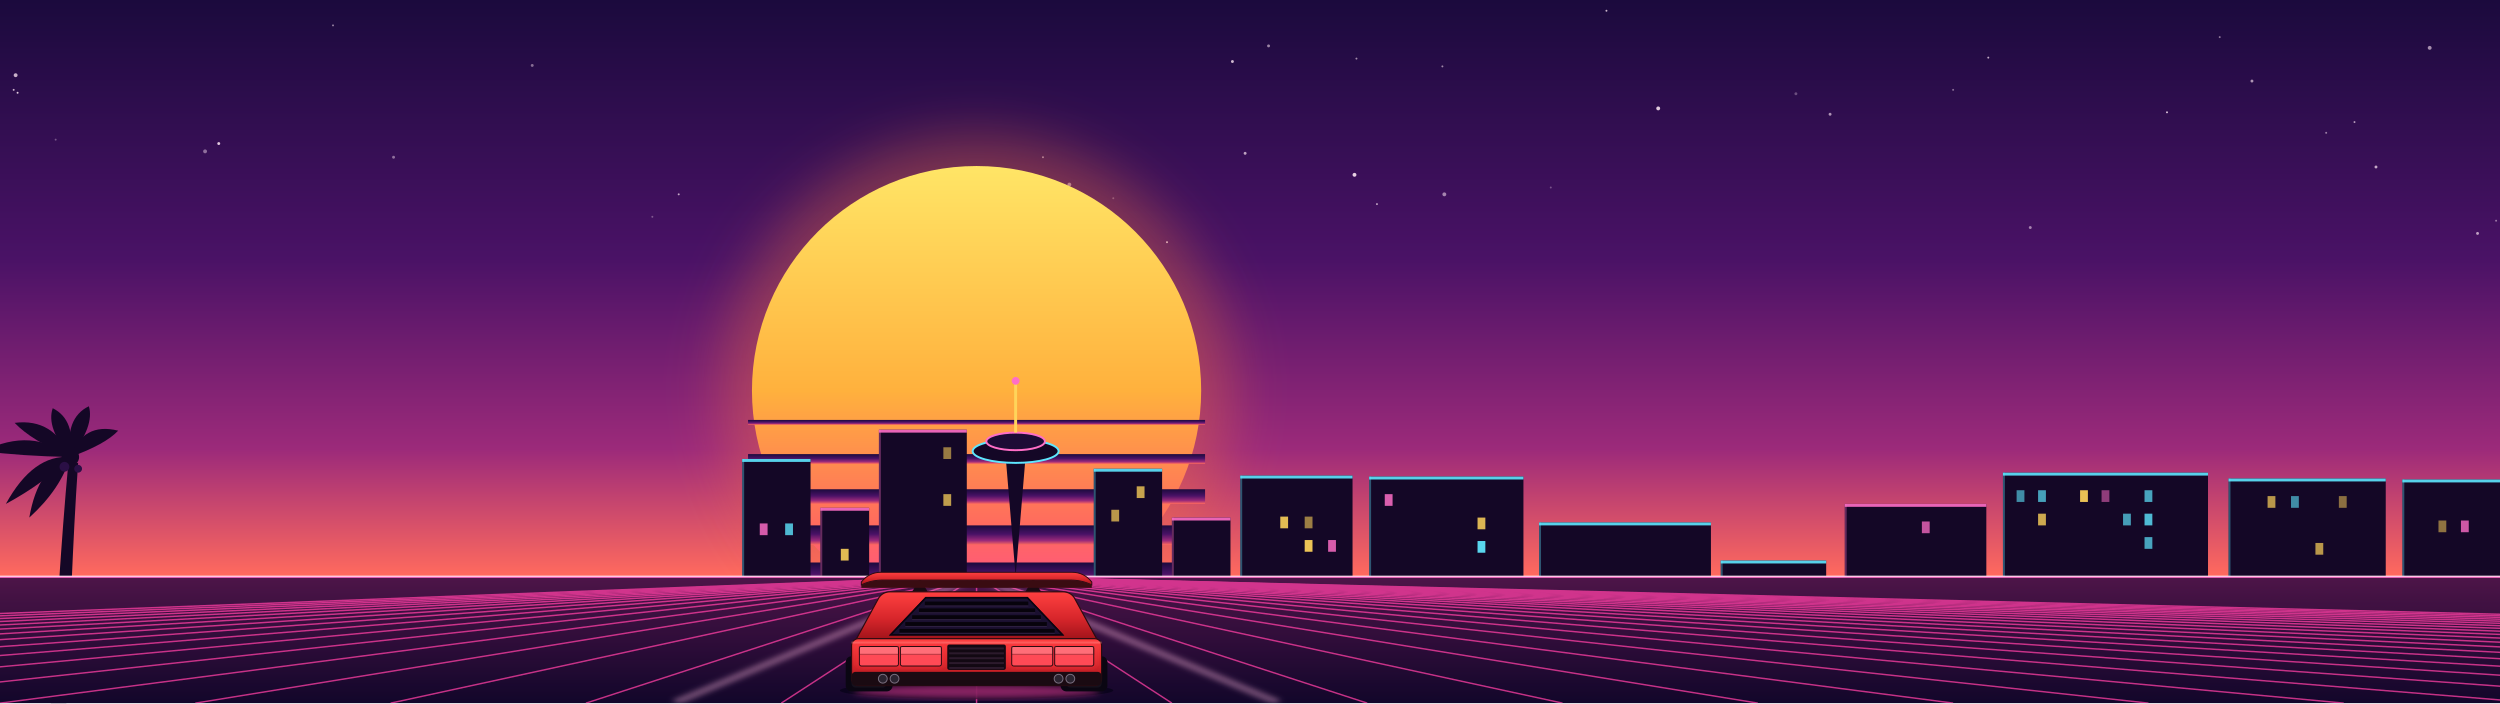
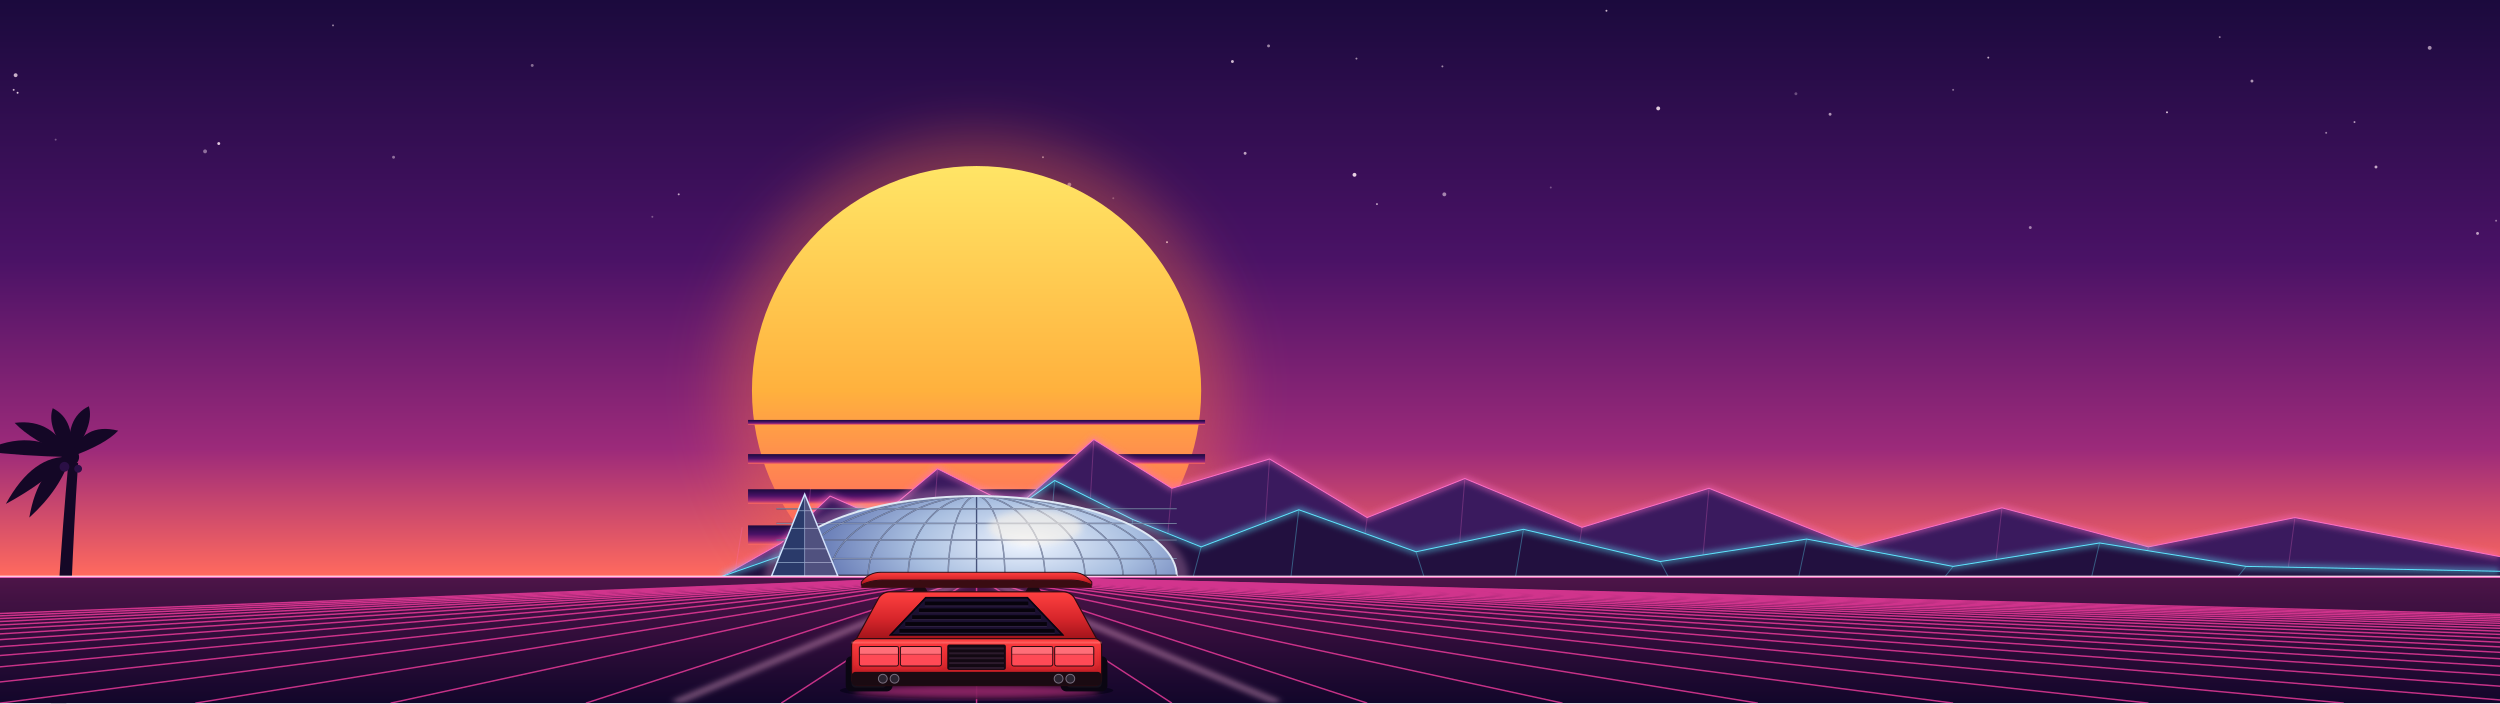
<svg xmlns="http://www.w3.org/2000/svg" viewBox="0 0 2560 720" width="2560" height="720">
  <defs>
    <linearGradient id="sky" x1="0" y1="0" x2="0" y2="1">
      <stop offset="0" stop-color="#1b0a3d" />
      <stop offset=".45" stop-color="#4a1266" />
      <stop offset=".78" stop-color="#9c2a7a" />
      <stop offset="1" stop-color="#ff6a5e" />
    </linearGradient>
    <linearGradient id="sunfill" x1="0" y1="0" x2="0" y2="1">
      <stop offset="0" stop-color="#ffe566" />
      <stop offset=".5" stop-color="#ffb13d" />
      <stop offset=".8" stop-color="#ff6a5e" />
      <stop offset="1" stop-color="#ff4d8d" />
    </linearGradient>
    <linearGradient id="floorfade" x1="0" y1="0" x2="0" y2="1">
      <stop offset="0" stop-color="#ff3fa4" stop-opacity=".25" />
      <stop offset="1" stop-color="#ff3fa4" stop-opacity="0" />
    </linearGradient>
    <filter id="glow" x="-20%" y="-20%" width="140%" height="140%">
      <feGaussianBlur stdDeviation="3" />
    </filter>
    <filter id="sunglow" x="-50%" y="-50%" width="200%" height="200%">
      <feGaussianBlur stdDeviation="28" />
    </filter>
    <linearGradient id="carred" x1="0" y1="0" x2="0" y2="1">
      <stop offset="0" stop-color="#ff4040" />
      <stop offset=".55" stop-color="#d7262b" />
      <stop offset="1" stop-color="#9e1219" />
    </linearGradient>
+     <radialGradient id="domefill" cx="62%" cy="30%" r="80%">
+       <stop offset="0" stop-color="#eef4ff" />
+       <stop offset=".35" stop-color="#a9bfe0" />
+       <stop offset=".7" stop-color="#5b6fae" />
+       <stop offset="1" stop-color="#2a2f6e" />
+     </radialGradient>
+     <clipPath id="domeclip">
+       <rect x="775" y="488" width="450" height="102" />
+     </clipPath>
    <clipPath id="floor">
      <rect x="0" y="590" width="2560" height="130" />
    </clipPath>
  </defs>
  <rect width="2560" height="590" fill="url(#sky)" />
  <circle cx="1068" cy="161" r="1" fill="#ffe9f5" opacity="0.55">
    <animate attributeName="opacity" values="0.34;0.81;0.45" dur="6.2s" begin="4.1s" repeatCount="indefinite" />
  </circle>
  <circle cx="341" cy="26" r="1" fill="#ffe9f5" opacity="0.52">
    <animate attributeName="opacity" values="0.20;0.94;0.36" dur="6.9s" begin="5.3s" repeatCount="indefinite" />
  </circle>
  <circle cx="1477" cy="68" r="1" fill="#ffe9f5" opacity="0.56">
    <animate attributeName="opacity" values="0.27;0.88;0.46" dur="4.6s" begin="3.8s" repeatCount="indefinite" />
  </circle>
  <circle cx="2488" cy="49" r="2" fill="#ffe9f5" opacity="0.59">
    <animate attributeName="opacity" values="0.22;0.94;0.32" dur="3.1s" begin="5.9s" repeatCount="indefinite" />
  </circle>
  <circle cx="1140" cy="203" r="1" fill="#ffe9f5" opacity="0.32">
    <animate attributeName="opacity" values="0.42;0.74;0.39" dur="5.9s" begin="3.7s" repeatCount="indefinite" />
  </circle>
  <circle cx="545" cy="67" r="1.5" fill="#ffe9f5" opacity="0.44">
    <animate attributeName="opacity" values="0.31;0.75;0.25" dur="5.8s" begin="1.0s" repeatCount="indefinite" />
  </circle>
  <circle cx="2219" cy="115" r="1" fill="#ffe9f5" opacity="0.83">
    <animate attributeName="opacity" values="0.31;0.79;0.41" dur="5.0s" begin="3.4s" repeatCount="indefinite" />
  </circle>
  <circle cx="403" cy="161" r="1.5" fill="#ffe9f5" opacity="0.45">
    <animate attributeName="opacity" values="0.43;0.87;0.35" dur="5.9s" begin="3.6s" repeatCount="indefinite" />
  </circle>
  <circle cx="1262" cy="63" r="1.5" fill="#ffe9f5" opacity="0.78">
    <animate attributeName="opacity" values="0.50;0.75;0.39" dur="7.0s" begin="5.8s" repeatCount="indefinite" />
  </circle>
  <circle cx="1095" cy="189" r="2" fill="#ffe9f5" opacity="0.52">
    <animate attributeName="opacity" values="0.38;0.97;0.37" dur="6.7s" begin="1.8s" repeatCount="indefinite" />
  </circle>
  <circle cx="16" cy="77" r="2" fill="#ffe9f5" opacity="0.74">
    <animate attributeName="opacity" values="0.38;0.93;0.28" dur="6.9s" begin="3.3s" repeatCount="indefinite" />
  </circle>
  <circle cx="1839" cy="96" r="1.5" fill="#ffe9f5" opacity="0.30">
    <animate attributeName="opacity" values="0.38;0.75;0.41" dur="7.4s" begin="6.0s" repeatCount="indefinite" />
  </circle>
  <circle cx="1410" cy="209" r="1" fill="#ffe9f5" opacity="0.67">
    <animate attributeName="opacity" values="0.32;0.92;0.46" dur="5.2s" begin="2.7s" repeatCount="indefinite" />
  </circle>
  <circle cx="2382" cy="136" r="1" fill="#ffe9f5" opacity="0.52">
    <animate attributeName="opacity" values="0.24;0.72;0.45" dur="5.6s" begin="2.5s" repeatCount="indefinite" />
  </circle>
  <circle cx="14" cy="92" r="1" fill="#ffe9f5" opacity="0.74">
    <animate attributeName="opacity" values="0.45;0.94;0.25" dur="4.1s" begin="1.0s" repeatCount="indefinite" />
  </circle>
  <circle cx="2000" cy="92" r="1" fill="#ffe9f5" opacity="0.45">
    <animate attributeName="opacity" values="0.49;0.94;0.43" dur="5.2s" begin="5.3s" repeatCount="indefinite" />
  </circle>
  <circle cx="2273" cy="38" r="1" fill="#ffe9f5" opacity="0.49">
    <animate attributeName="opacity" values="0.48;0.80;0.49" dur="3.9s" begin="5.1s" repeatCount="indefinite" />
  </circle>
  <circle cx="1389" cy="60" r="1" fill="#ffe9f5" opacity="0.57">
    <animate attributeName="opacity" values="0.29;0.76;0.36" dur="6.5s" begin="4.9s" repeatCount="indefinite" />
  </circle>
  <circle cx="18" cy="95" r="1" fill="#ffe9f5" opacity="0.85">
    <animate attributeName="opacity" values="0.43;0.71;0.39" dur="5.4s" begin="6.0s" repeatCount="indefinite" />
  </circle>
  <circle cx="2433" cy="171" r="1.5" fill="#ffe9f5" opacity="0.71">
    <animate attributeName="opacity" values="0.45;0.95;0.34" dur="5.5s" begin="1.1s" repeatCount="indefinite" />
  </circle>
  <circle cx="1698" cy="111" r="2" fill="#ffe9f5" opacity="0.86">
    <animate attributeName="opacity" values="0.46;0.96;0.24" dur="3.1s" begin="4.6s" repeatCount="indefinite" />
  </circle>
  <circle cx="210" cy="155" r="2" fill="#ffe9f5" opacity="0.44">
    <animate attributeName="opacity" values="0.35;0.76;0.31" dur="7.9s" begin="2.7s" repeatCount="indefinite" />
  </circle>
  <circle cx="1479" cy="199" r="2" fill="#ffe9f5" opacity="0.54">
    <animate attributeName="opacity" values="0.34;0.93;0.41" dur="7.9s" begin="4.5s" repeatCount="indefinite" />
  </circle>
  <circle cx="1275" cy="157" r="1.5" fill="#ffe9f5" opacity="0.68">
    <animate attributeName="opacity" values="0.38;0.91;0.49" dur="5.3s" begin="5.9s" repeatCount="indefinite" />
  </circle>
  <circle cx="57" cy="143" r="1" fill="#ffe9f5" opacity="0.33">
    <animate attributeName="opacity" values="0.48;0.71;0.42" dur="3.9s" begin="1.6s" repeatCount="indefinite" />
  </circle>
  <circle cx="2036" cy="59" r="1" fill="#ffe9f5" opacity="0.72">
    <animate attributeName="opacity" values="0.26;0.83;0.29" dur="5.0s" begin="3.1s" repeatCount="indefinite" />
  </circle>
  <circle cx="2537" cy="239" r="1.5" fill="#ffe9f5" opacity="0.65">
    <animate attributeName="opacity" values="0.27;0.97;0.28" dur="5.3s" begin="0.4s" repeatCount="indefinite" />
  </circle>
  <circle cx="224" cy="147" r="1.5" fill="#ffe9f5" opacity="0.85">
    <animate attributeName="opacity" values="0.34;0.73;0.24" dur="4.0s" begin="4.6s" repeatCount="indefinite" />
  </circle>
  <circle cx="2411" cy="125" r="1" fill="#ffe9f5" opacity="0.64">
    <animate attributeName="opacity" values="0.41;0.77;0.46" dur="7.3s" begin="1.9s" repeatCount="indefinite" />
  </circle>
  <circle cx="695" cy="199" r="1" fill="#ffe9f5" opacity="0.70">
    <animate attributeName="opacity" values="0.38;0.76;0.25" dur="7.3s" begin="2.3s" repeatCount="indefinite" />
  </circle>
  <circle cx="2306" cy="83" r="1.5" fill="#ffe9f5" opacity="0.62">
    <animate attributeName="opacity" values="0.43;0.79;0.31" dur="5.4s" begin="2.7s" repeatCount="indefinite" />
  </circle>
  <circle cx="2079" cy="233" r="1.5" fill="#ffe9f5" opacity="0.53">
    <animate attributeName="opacity" values="0.24;0.70;0.36" dur="3.2s" begin="2.9s" repeatCount="indefinite" />
  </circle>
  <circle cx="1588" cy="192" r="1" fill="#ffe9f5" opacity="0.31">
    <animate attributeName="opacity" values="0.24;0.94;0.44" dur="5.8s" begin="1.1s" repeatCount="indefinite" />
  </circle>
  <circle cx="1387" cy="179" r="2" fill="#ffe9f5" opacity="0.88">
    <animate attributeName="opacity" values="0.40;0.91;0.41" dur="4.1s" begin="5.5s" repeatCount="indefinite" />
  </circle>
  <circle cx="1195" cy="248" r="1" fill="#ffe9f5" opacity="0.81">
    <animate attributeName="opacity" values="0.34;0.91;0.47" dur="4.8s" begin="1.7s" repeatCount="indefinite" />
  </circle>
  <circle cx="668" cy="222" r="1" fill="#ffe9f5" opacity="0.33">
    <animate attributeName="opacity" values="0.30;0.76;0.22" dur="7.0s" begin="0.5s" repeatCount="indefinite" />
  </circle>
  <circle cx="1299" cy="47" r="1.5" fill="#ffe9f5" opacity="0.55">
    <animate attributeName="opacity" values="0.39;0.96;0.47" dur="3.8s" begin="1.2s" repeatCount="indefinite" />
  </circle>
  <circle cx="1645" cy="11" r="1" fill="#ffe9f5" opacity="0.76">
    <animate attributeName="opacity" values="0.35;0.77;0.23" dur="4.7s" begin="0.2s" repeatCount="indefinite" />
  </circle>
  <circle cx="2556" cy="226" r="1" fill="#ffe9f5" opacity="0.48">
    <animate attributeName="opacity" values="0.38;0.83;0.29" dur="7.1s" begin="0.0s" repeatCount="indefinite" />
  </circle>
  <circle cx="1874" cy="117" r="1.5" fill="#ffe9f5" opacity="0.61">
    <animate attributeName="opacity" values="0.33;0.95;0.28" dur="7.1s" begin="4.6s" repeatCount="indefinite" />
  </circle>
  <g>
    <circle cx="1000" cy="400" r="260" fill="#ff7a3d" opacity=".35" filter="url(#sunglow)" />
    <circle cx="1000" cy="400" r="230" fill="url(#sunfill)" />
    <rect x="766" y="430" width="468" height="5" fill="url(#sky)" />
    <rect x="766" y="465" width="468" height="10" fill="url(#sky)" />
    <rect x="766" y="501" width="468" height="15" fill="url(#sky)" />
    <rect x="766" y="538" width="468" height="20" fill="url(#sky)" />
    <rect x="766" y="576" width="468" height="25" fill="url(#sky)" />
    <rect x="766" y="615" width="468" height="30" fill="url(#sky)" />
  </g>
-   <rect x="0" y="606" width="144" height="-16" fill="#140726" />
-   <rect x="0" y="606" width="144" height="3" fill="#ff6ec7" opacity=".9" />
-   <rect x="0" y="606" width="2" height="-16" fill="#ff6ec7" opacity=".35" />
-   <rect x="157" y="626" width="165" height="-36" fill="#140726" />
-   <rect x="157" y="626" width="165" height="3" fill="#5ee7ff" opacity=".9" />
-   <rect x="157" y="626" width="2" height="-36" fill="#5ee7ff" opacity=".35" />
-   <rect x="335" y="604" width="178" height="-14" fill="#140726" />
-   <rect x="335" y="604" width="178" height="3" fill="#ff6ec7" opacity=".9" />
-   <rect x="335" y="604" width="2" height="-14" fill="#ff6ec7" opacity=".35" />
-   <rect x="531" y="620" width="162" height="-30" fill="#140726" />
-   <rect x="531" y="620" width="162" height="3" fill="#ff6ec7" opacity=".9" />
-   <rect x="531" y="620" width="2" height="-30" fill="#ff6ec7" opacity=".35" />
-   <rect x="760" y="470" width="70" height="120" fill="#140726" />
-   <rect x="760" y="470" width="70" height="3" fill="#5ee7ff" opacity=".9" />
-   <rect x="760" y="470" width="2" height="120" fill="#5ee7ff" opacity=".35" />
-   <rect x="778" y="536" width="8" height="12" fill="#ff6ec7" opacity="0.82" />
-   <rect x="804" y="536" width="8" height="12" fill="#5ee7ff" opacity="0.79" />
-   <rect x="840" y="520" width="50" height="70" fill="#140726" />
-   <rect x="840" y="520" width="50" height="3" fill="#ff6ec7" opacity=".9" />
-   <rect x="840" y="520" width="2" height="70" fill="#ff6ec7" opacity=".35" />
-   <rect x="861" y="562" width="8" height="12" fill="#ffd45a" opacity="0.87" />
-   <rect x="900" y="440" width="90" height="150" fill="#140726" />
-   <rect x="900" y="440" width="90" height="3" fill="#ff6ec7" opacity=".9" />
-   <rect x="900" y="440" width="2" height="150" fill="#ff6ec7" opacity=".35" />
-   <rect x="966" y="458" width="8" height="12" fill="#ffd45a" opacity="0.56" />
-   <rect x="966" y="506" width="8" height="12" fill="#ffd45a" opacity="0.73" />
-   <rect x="1120" y="480" width="70" height="110" fill="#140726" />
-   <rect x="1120" y="480" width="70" height="3" fill="#5ee7ff" opacity=".9" />
-   <rect x="1120" y="480" width="2" height="110" fill="#5ee7ff" opacity=".35" />
-   <rect x="1164" y="498" width="8" height="12" fill="#ffd45a" opacity="0.76" />
-   <rect x="1138" y="522" width="8" height="12" fill="#ffd45a" opacity="0.70" />
-   <rect x="1200" y="530" width="60" height="60" fill="#140726" />
-   <rect x="1200" y="530" width="60" height="3" fill="#ff6ec7" opacity=".9" />
-   <rect x="1200" y="530" width="2" height="60" fill="#ff6ec7" opacity=".35" />
-   <rect x="1270" y="487" width="115" height="103" fill="#140726" />
-   <rect x="1270" y="487" width="115" height="3" fill="#5ee7ff" opacity=".9" />
-   <rect x="1270" y="487" width="2" height="103" fill="#5ee7ff" opacity=".35" />
-   <rect x="1311" y="529" width="8" height="12" fill="#ffd45a" opacity="0.88" />
-   <rect x="1336" y="529" width="8" height="12" fill="#ffd45a" opacity="0.58" />
-   <rect x="1336" y="553" width="8" height="12" fill="#ffd45a" opacity="0.92" />
-   <rect x="1360" y="553" width="8" height="12" fill="#ff6ec7" opacity="0.83" />
-   <rect x="1402" y="488" width="158" height="102" fill="#140726" />
-   <rect x="1402" y="488" width="158" height="3" fill="#5ee7ff" opacity=".9" />
-   <rect x="1402" y="488" width="2" height="102" fill="#5ee7ff" opacity=".35" />
-   <rect x="1418" y="506" width="8" height="12" fill="#ff6ec7" opacity="0.84" />
-   <rect x="1513" y="530" width="8" height="12" fill="#ffd45a" opacity="0.85" />
-   <rect x="1513" y="554" width="8" height="12" fill="#5ee7ff" opacity="0.92" />
-   <rect x="1576" y="535" width="176" height="55" fill="#140726" />
-   <rect x="1576" y="535" width="176" height="3" fill="#5ee7ff" opacity=".9" />
-   <rect x="1576" y="535" width="2" height="55" fill="#5ee7ff" opacity=".35" />
-   <rect x="1762" y="574" width="108" height="16" fill="#140726" />
-   <rect x="1762" y="574" width="108" height="3" fill="#5ee7ff" opacity=".9" />
-   <rect x="1762" y="574" width="2" height="16" fill="#5ee7ff" opacity=".35" />
-   <rect x="1889" y="516" width="145" height="74" fill="#140726" />
-   <rect x="1889" y="516" width="145" height="3" fill="#ff6ec7" opacity=".9" />
-   <rect x="1889" y="516" width="2" height="74" fill="#ff6ec7" opacity=".35" />
-   <rect x="1968" y="534" width="8" height="12" fill="#ff6ec7" opacity="0.75" />
-   <rect x="2051" y="484" width="210" height="106" fill="#140726" />
-   <rect x="2051" y="484" width="210" height="3" fill="#5ee7ff" opacity=".9" />
-   <rect x="2051" y="484" width="2" height="106" fill="#5ee7ff" opacity=".35" />
-   <rect x="2065" y="502" width="8" height="12" fill="#5ee7ff" opacity="0.59" />
-   <rect x="2087" y="502" width="8" height="12" fill="#5ee7ff" opacity="0.68" />
-   <rect x="2130" y="502" width="8" height="12" fill="#ffd45a" opacity="0.91" />
-   <rect x="2152" y="502" width="8" height="12" fill="#ff6ec7" opacity="0.52" />
-   <rect x="2196" y="502" width="8" height="12" fill="#5ee7ff" opacity="0.70" />
-   <rect x="2087" y="526" width="8" height="12" fill="#ffd45a" opacity="0.79" />
-   <rect x="2174" y="526" width="8" height="12" fill="#5ee7ff" opacity="0.67" />
-   <rect x="2196" y="526" width="8" height="12" fill="#5ee7ff" opacity="0.80" />
-   <rect x="2196" y="550" width="8" height="12" fill="#5ee7ff" opacity="0.70" />
-   <rect x="2282" y="490" width="161" height="100" fill="#140726" />
-   <rect x="2282" y="490" width="161" height="3" fill="#5ee7ff" opacity=".9" />
-   <rect x="2282" y="490" width="2" height="100" fill="#5ee7ff" opacity=".35" />
-   <rect x="2322" y="508" width="8" height="12" fill="#ffd45a" opacity="0.70" />
-   <rect x="2346" y="508" width="8" height="12" fill="#5ee7ff" opacity="0.59" />
-   <rect x="2395" y="508" width="8" height="12" fill="#ffd45a" opacity="0.51" />
-   <rect x="2371" y="556" width="8" height="12" fill="#ffd45a" opacity="0.70" />
-   <rect x="2460" y="491" width="105" height="99" fill="#140726" />
-   <rect x="2460" y="491" width="105" height="3" fill="#5ee7ff" opacity=".9" />
-   <rect x="2460" y="491" width="2" height="99" fill="#5ee7ff" opacity=".35" />
-   <rect x="2497" y="533" width="8" height="12" fill="#ffd45a" opacity="0.52" />
-   <rect x="2520" y="533" width="8" height="12" fill="#ff6ec7" opacity="0.79" />
+   <polygon points="740,590 800,556 850,508 900,530 960,480 1040,520 1120,450 1200,500 1300,470 1400,530 1500,490 1620,540 1750,500 1900,560 2050,520 2200,560 2350,530 2560,570 2560,590 740,590" fill="#3a1a5e" />
+   <polyline points="740,590 800,556 850,508 900,530 960,480 1040,520 1120,450 1200,500 1300,470 1400,530 1500,490 1620,540 1750,500 1900,560 2050,520 2200,560 2350,530 2560,570" fill="none" stroke="#ff6ec7" stroke-width="3" stroke-linejoin="round" filter="url(#glow)" opacity=".9" />
+   <polyline points="740,590 800,556 850,508 900,530 960,480 1040,520 1120,450 1200,500 1300,470 1400,530 1500,490 1620,540 1750,500 1900,560 2050,520 2200,560 2350,530 2560,570" fill="none" stroke="#ff6ec7" stroke-width="1" stroke-linejoin="round" />
+   <line x1="760" y1="540" x2="752" y2="590" stroke="#ff6ec7" stroke-width="1" opacity="0.25" />
+   <line x1="830" y1="500" x2="822" y2="590" stroke="#ff6ec7" stroke-width="1" opacity="0.25" />
+   <line x1="900" y1="530" x2="892" y2="590" stroke="#ff6ec7" stroke-width="1" opacity="0.25" />
+   <line x1="960" y1="480" x2="952" y2="590" stroke="#ff6ec7" stroke-width="1" opacity="0.25" />
+   <line x1="1040" y1="520" x2="1032" y2="590" stroke="#ff6ec7" stroke-width="1" opacity="0.25" />
+   <line x1="1120" y1="450" x2="1112" y2="590" stroke="#ff6ec7" stroke-width="1" opacity="0.25" />
+   <line x1="1200" y1="500" x2="1192" y2="590" stroke="#ff6ec7" stroke-width="1" opacity="0.25" />
+   <line x1="1300" y1="470" x2="1292" y2="590" stroke="#ff6ec7" stroke-width="1" opacity="0.25" />
+   <line x1="1400" y1="530" x2="1392" y2="590" stroke="#ff6ec7" stroke-width="1" opacity="0.25" />
+   <line x1="1500" y1="490" x2="1492" y2="590" stroke="#ff6ec7" stroke-width="1" opacity="0.25" />
+   <line x1="1620" y1="540" x2="1612" y2="590" stroke="#ff6ec7" stroke-width="1" opacity="0.25" />
+   <line x1="1750" y1="500" x2="1742" y2="590" stroke="#ff6ec7" stroke-width="1" opacity="0.25" />
+   <line x1="1900" y1="560" x2="1892" y2="590" stroke="#ff6ec7" stroke-width="1" opacity="0.25" />
+   <line x1="2050" y1="520" x2="2042" y2="590" stroke="#ff6ec7" stroke-width="1" opacity="0.25" />
+   <line x1="2200" y1="560" x2="2192" y2="590" stroke="#ff6ec7" stroke-width="1" opacity="0.25" />
+   <line x1="2350" y1="530" x2="2342" y2="590" stroke="#ff6ec7" stroke-width="1" opacity="0.25" />
+   <polygon points="740,590 820,562 880,522 950,560 1010,542 1080,492 1160,532 1230,560 1330,522 1450,565 1560,542 1700,575 1850,552 2000,580 2150,556 2300,580 2560,585 2560,590 740,590" fill="#22103f" />
+   <polyline points="740,590 820,562 880,522 950,560 1010,542 1080,492 1160,532 1230,560 1330,522 1450,565 1560,542 1700,575 1850,552 2000,580 2150,556 2300,580 2560,585" fill="none" stroke="#5ee7ff" stroke-width="3" stroke-linejoin="round" filter="url(#glow)" opacity=".9" />
+   <polyline points="740,590 820,562 880,522 950,560 1010,542 1080,492 1160,532 1230,560 1330,522 1450,565 1560,542 1700,575 1850,552 2000,580 2150,556 2300,580 2560,585" fill="none" stroke="#5ee7ff" stroke-width="1" stroke-linejoin="round" />
+   <line x1="800" y1="560" x2="792" y2="590" stroke="#5ee7ff" stroke-width="1" opacity="0.35" />
+   <line x1="880" y1="522" x2="872" y2="590" stroke="#5ee7ff" stroke-width="1" opacity="0.35" />
+   <line x1="950" y1="560" x2="942" y2="590" stroke="#5ee7ff" stroke-width="1" opacity="0.35" />
+   <line x1="1010" y1="542" x2="1002" y2="590" stroke="#5ee7ff" stroke-width="1" opacity="0.35" />
+   <line x1="1080" y1="492" x2="1072" y2="590" stroke="#5ee7ff" stroke-width="1" opacity="0.35" />
+   <line x1="1160" y1="532" x2="1152" y2="590" stroke="#5ee7ff" stroke-width="1" opacity="0.35" />
+   <line x1="1230" y1="560" x2="1222" y2="590" stroke="#5ee7ff" stroke-width="1" opacity="0.35" />
+   <line x1="1330" y1="522" x2="1322" y2="590" stroke="#5ee7ff" stroke-width="1" opacity="0.35" />
+   <line x1="1450" y1="565" x2="1458" y2="590" stroke="#5ee7ff" stroke-width="1" opacity="0.35" />
+   <line x1="1560" y1="542" x2="1552" y2="590" stroke="#5ee7ff" stroke-width="1" opacity="0.35" />
+   <line x1="1700" y1="575" x2="1708" y2="590" stroke="#5ee7ff" stroke-width="1" opacity="0.35" />
+   <line x1="1850" y1="552" x2="1842" y2="590" stroke="#5ee7ff" stroke-width="1" opacity="0.35" />
+   <line x1="2000" y1="580" x2="1992" y2="590" stroke="#5ee7ff" stroke-width="1" opacity="0.35" />
+   <line x1="2150" y1="556" x2="2142" y2="590" stroke="#5ee7ff" stroke-width="1" opacity="0.35" />
+   <line x1="2300" y1="580" x2="2292" y2="590" stroke="#5ee7ff" stroke-width="1" opacity="0.35" />
  <g>
-     <polygon points="1040,590 1030,470 1050,470" fill="#140726" />
-     <ellipse cx="1040" cy="462" rx="44" ry="12" fill="#140726" stroke="#5ee7ff" stroke-width="2" />
-     <ellipse cx="1040" cy="452" rx="30" ry="9" fill="#1d0b36" stroke="#ff6ec7" stroke-width="2" />
-     <line x1="1040" y1="443" x2="1040" y2="392" stroke="#ffd45a" stroke-width="3" />
-     <circle cx="1040" cy="390" r="4" fill="#ff6ec7">
-       <animate attributeName="opacity" values="1;.2;1" dur="2s" repeatCount="indefinite" />
-     </circle>
+     <ellipse cx="1000" cy="592" rx="217" ry="92" fill="#ffb8e0" opacity=".25" filter="url(#glow)" clip-path="url(#domeclip)" />
+     <ellipse cx="1000" cy="590" rx="205" ry="82" fill="url(#domefill)" clip-path="url(#domeclip)" />
+     <g clip-path="url(#domeclip)" fill="none" stroke="#1d2a55" stroke-width="1.4" opacity=".75">
+       <ellipse cx="1000" cy="590" rx="29" ry="82" />
+       <ellipse cx="1000" cy="590" rx="70" ry="82" />
+       <ellipse cx="1000" cy="590" rx="111" ry="82" />
+       <ellipse cx="1000" cy="590" rx="150" ry="82" />
+       <ellipse cx="1000" cy="590" rx="184" ry="82" />
+       <line x1="795" y1="572" x2="1205" y2="572" />
+       <line x1="795" y1="553" x2="1205" y2="553" />
+       <line x1="795" y1="536" x2="1205" y2="536" />
+       <line x1="795" y1="521" x2="1205" y2="521" />
+       <line x1="1000" y1="508" x2="1000" y2="590" />
+     </g>
+     <g clip-path="url(#domeclip)" fill="none" stroke="#eaf3ff" stroke-width=".8" opacity=".5">
+       <ellipse cx="1000" cy="590" rx="29" ry="82" />
+       <ellipse cx="1000" cy="590" rx="70" ry="82" />
+       <ellipse cx="1000" cy="590" rx="111" ry="82" />
+       <ellipse cx="1000" cy="590" rx="150" ry="82" />
+       <ellipse cx="1000" cy="590" rx="184" ry="82" />
+       <line x1="795" y1="572" x2="1205" y2="572" />
+       <line x1="795" y1="553" x2="1205" y2="553" />
+       <line x1="795" y1="536" x2="1205" y2="536" />
+       <line x1="795" y1="521" x2="1205" y2="521" />
+     </g>
+     <ellipse cx="1060" cy="540" rx="48" ry="18" fill="#fff6e8" opacity=".55" filter="url(#glow)" clip-path="url(#domeclip)" />
+     <ellipse cx="1000" cy="590" rx="205" ry="82" fill="none" stroke="#dfe9f5" stroke-width="2" clip-path="url(#domeclip)" />
+     <line x1="795" y1="590" x2="1205" y2="590" stroke="#0d0620" stroke-width="3" />
+     <g>
+       <polygon points="790,590 858,590 824,506" fill="#2a3a6a" stroke="#cfe6ff" stroke-width="1.5" />
+       <g stroke="#cfe6ff" stroke-width=".8" opacity=".6" fill="none">
+         <line x1="824" y1="506" x2="824" y2="590" />
+         <line x1="801" y1="562" x2="847" y2="562" />
+         <line x1="810" y1="541" x2="838" y2="541" />
+         <line x1="817" y1="523" x2="831" y2="523" />
+         <line x1="796" y1="576" x2="852" y2="576" />
+       </g>
+       <polygon points="824,506 858,590 824,590" fill="#ffb8e0" opacity=".18" />
+     </g>
  </g>
  <g fill="#140726">
    <path d="M52 720 C 58 640, 62 560, 70 474 L 80 474 C 74 560, 72 640, 68 720 Z" />
    <path d="M72 468 Q 33 437 -17 462 Q 22 467 72 468 Z" />
    <path d="M72 468 Q 55 428 15 433 Q 32 451 72 468 Z" />
    <path d="M72 468 Q 78 430 54 418 Q 47 438 72 468 Z" />
    <path d="M72 468 Q 97 436 91 416 Q 66 428 72 468 Z" />
    <path d="M72 468 Q 108 455 121 441 Q 85 432 72 468 Z" />
    <path d="M72 468 Q 34 465 6 516 Q 45 495 72 468 Z" />
    <path d="M72 468 Q 39 478 30 530 Q 62 501 72 468 Z" />
    <circle cx="72" cy="468" r="9" />
    <circle cx="66" cy="478" r="5" fill="#2a0f45" />
    <circle cx="80" cy="480" r="4" fill="#2a0f45" />
  </g>
  <rect x="0" y="590" width="2560" height="130" fill="#12062a" />
  <rect x="0" y="590" width="2560" height="130" fill="url(#floorfade)" />
  <g clip-path="url(#floor)" stroke="#ff3fa4" stroke-width="1.5" fill="none" opacity=".75">
    <line x1="1000" y1="590" x2="-2400" y2="720" />
    <line x1="1000" y1="590" x2="-2200" y2="720" />
    <line x1="1000" y1="590" x2="-2000" y2="720" />
    <line x1="1000" y1="590" x2="-1800" y2="720" />
    <line x1="1000" y1="590" x2="-1600" y2="720" />
    <line x1="1000" y1="590" x2="-1400" y2="720" />
    <line x1="1000" y1="590" x2="-1200" y2="720" />
    <line x1="1000" y1="590" x2="-1000" y2="720" />
    <line x1="1000" y1="590" x2="-800" y2="720" />
    <line x1="1000" y1="590" x2="-600" y2="720" />
    <line x1="1000" y1="590" x2="-400" y2="720" />
    <line x1="1000" y1="590" x2="-200" y2="720" />
    <line x1="1000" y1="590" x2="0" y2="720" />
    <line x1="1000" y1="590" x2="200" y2="720" />
    <line x1="1000" y1="590" x2="400" y2="720" />
    <line x1="1000" y1="590" x2="600" y2="720" />
    <line x1="1000" y1="590" x2="800" y2="720" />
    <line x1="1000" y1="590" x2="1000" y2="720" />
    <line x1="1000" y1="590" x2="1200" y2="720" />
    <line x1="1000" y1="590" x2="1400" y2="720" />
    <line x1="1000" y1="590" x2="1600" y2="720" />
    <line x1="1000" y1="590" x2="1800" y2="720" />
    <line x1="1000" y1="590" x2="2000" y2="720" />
    <line x1="1000" y1="590" x2="2200" y2="720" />
    <line x1="1000" y1="590" x2="2400" y2="720" />
    <line x1="1000" y1="590" x2="2600" y2="720" />
    <line x1="1000" y1="590" x2="2800" y2="720" />
    <line x1="1000" y1="590" x2="3000" y2="720" />
    <line x1="1000" y1="590" x2="3200" y2="720" />
    <line x1="1000" y1="590" x2="3400" y2="720" />
    <line x1="1000" y1="590" x2="3600" y2="720" />
    <line x1="1000" y1="590" x2="3800" y2="720" />
    <line x1="1000" y1="590" x2="4000" y2="720" />
    <line x1="1000" y1="590" x2="4200" y2="720" />
    <line x1="1000" y1="590" x2="4400" y2="720" />
    <line x1="1000" y1="590" x2="4600" y2="720" />
    <line x1="1000" y1="590" x2="4800" y2="720" />
    <line x1="1000" y1="590" x2="5000" y2="720" />
    <line x1="1000" y1="590" x2="5200" y2="720" />
    <line x1="1000" y1="590" x2="5400" y2="720" />
    <line x1="1000" y1="590" x2="5600" y2="720" />
    <line x1="1000" y1="590" x2="5800" y2="720" />
    <line x1="1000" y1="590" x2="6000" y2="720" />
    <line x1="1000" y1="590" x2="6200" y2="720" />
  </g>
  <g clip-path="url(#floor)" stroke="#ffb8e0" stroke-width="3" fill="none" opacity=".9" filter="url(#glow)">
    <line x1="1000" y1="590" x2="690" y2="720" />
    <line x1="1000" y1="590" x2="1310" y2="720" />
  </g>
  <g clip-path="url(#floor)" stroke="#ff6ec7" stroke-width="2" fill="none">
    <line x1="0" y1="590" x2="2560" y2="590">
      <animate attributeName="y1" from="590" to="726" dur="7.0s" begin="0.00s" repeatCount="indefinite" calcMode="spline" keySplines="0.55 0 1 0.6" />
      <animate attributeName="y2" from="590" to="726" dur="7.0s" begin="0.00s" repeatCount="indefinite" calcMode="spline" keySplines="0.55 0 1 0.6" />
      <animate attributeName="opacity" values="0;.9;.9" keyTimes="0;.15;1" dur="7.0s" begin="0.00s" repeatCount="indefinite" />
    </line>
    <line x1="0" y1="590" x2="2560" y2="590">
      <animate attributeName="y1" from="590" to="726" dur="7.0s" begin="-0.58s" repeatCount="indefinite" calcMode="spline" keySplines="0.55 0 1 0.6" />
      <animate attributeName="y2" from="590" to="726" dur="7.0s" begin="-0.58s" repeatCount="indefinite" calcMode="spline" keySplines="0.55 0 1 0.6" />
      <animate attributeName="opacity" values="0;.9;.9" keyTimes="0;.15;1" dur="7.0s" begin="-0.58s" repeatCount="indefinite" />
    </line>
    <line x1="0" y1="590" x2="2560" y2="590">
      <animate attributeName="y1" from="590" to="726" dur="7.0s" begin="-1.17s" repeatCount="indefinite" calcMode="spline" keySplines="0.55 0 1 0.6" />
      <animate attributeName="y2" from="590" to="726" dur="7.0s" begin="-1.17s" repeatCount="indefinite" calcMode="spline" keySplines="0.55 0 1 0.6" />
      <animate attributeName="opacity" values="0;.9;.9" keyTimes="0;.15;1" dur="7.0s" begin="-1.17s" repeatCount="indefinite" />
    </line>
    <line x1="0" y1="590" x2="2560" y2="590">
      <animate attributeName="y1" from="590" to="726" dur="7.0s" begin="-1.75s" repeatCount="indefinite" calcMode="spline" keySplines="0.55 0 1 0.6" />
      <animate attributeName="y2" from="590" to="726" dur="7.0s" begin="-1.75s" repeatCount="indefinite" calcMode="spline" keySplines="0.55 0 1 0.6" />
      <animate attributeName="opacity" values="0;.9;.9" keyTimes="0;.15;1" dur="7.0s" begin="-1.75s" repeatCount="indefinite" />
    </line>
    <line x1="0" y1="590" x2="2560" y2="590">
      <animate attributeName="y1" from="590" to="726" dur="7.0s" begin="-2.33s" repeatCount="indefinite" calcMode="spline" keySplines="0.55 0 1 0.6" />
      <animate attributeName="y2" from="590" to="726" dur="7.0s" begin="-2.33s" repeatCount="indefinite" calcMode="spline" keySplines="0.55 0 1 0.6" />
      <animate attributeName="opacity" values="0;.9;.9" keyTimes="0;.15;1" dur="7.0s" begin="-2.33s" repeatCount="indefinite" />
    </line>
    <line x1="0" y1="590" x2="2560" y2="590">
      <animate attributeName="y1" from="590" to="726" dur="7.0s" begin="-2.92s" repeatCount="indefinite" calcMode="spline" keySplines="0.55 0 1 0.6" />
      <animate attributeName="y2" from="590" to="726" dur="7.0s" begin="-2.92s" repeatCount="indefinite" calcMode="spline" keySplines="0.55 0 1 0.6" />
      <animate attributeName="opacity" values="0;.9;.9" keyTimes="0;.15;1" dur="7.0s" begin="-2.92s" repeatCount="indefinite" />
    </line>
    <line x1="0" y1="590" x2="2560" y2="590">
      <animate attributeName="y1" from="590" to="726" dur="7.0s" begin="-3.50s" repeatCount="indefinite" calcMode="spline" keySplines="0.55 0 1 0.6" />
      <animate attributeName="y2" from="590" to="726" dur="7.0s" begin="-3.50s" repeatCount="indefinite" calcMode="spline" keySplines="0.55 0 1 0.6" />
      <animate attributeName="opacity" values="0;.9;.9" keyTimes="0;.15;1" dur="7.0s" begin="-3.50s" repeatCount="indefinite" />
    </line>
    <line x1="0" y1="590" x2="2560" y2="590">
      <animate attributeName="y1" from="590" to="726" dur="7.0s" begin="-4.08s" repeatCount="indefinite" calcMode="spline" keySplines="0.55 0 1 0.6" />
      <animate attributeName="y2" from="590" to="726" dur="7.0s" begin="-4.08s" repeatCount="indefinite" calcMode="spline" keySplines="0.55 0 1 0.6" />
      <animate attributeName="opacity" values="0;.9;.9" keyTimes="0;.15;1" dur="7.0s" begin="-4.08s" repeatCount="indefinite" />
    </line>
    <line x1="0" y1="590" x2="2560" y2="590">
      <animate attributeName="y1" from="590" to="726" dur="7.0s" begin="-4.67s" repeatCount="indefinite" calcMode="spline" keySplines="0.55 0 1 0.6" />
      <animate attributeName="y2" from="590" to="726" dur="7.0s" begin="-4.67s" repeatCount="indefinite" calcMode="spline" keySplines="0.55 0 1 0.6" />
      <animate attributeName="opacity" values="0;.9;.9" keyTimes="0;.15;1" dur="7.0s" begin="-4.67s" repeatCount="indefinite" />
    </line>
    <line x1="0" y1="590" x2="2560" y2="590">
      <animate attributeName="y1" from="590" to="726" dur="7.0s" begin="-5.25s" repeatCount="indefinite" calcMode="spline" keySplines="0.55 0 1 0.6" />
      <animate attributeName="y2" from="590" to="726" dur="7.0s" begin="-5.25s" repeatCount="indefinite" calcMode="spline" keySplines="0.55 0 1 0.6" />
      <animate attributeName="opacity" values="0;.9;.9" keyTimes="0;.15;1" dur="7.0s" begin="-5.25s" repeatCount="indefinite" />
    </line>
    <line x1="0" y1="590" x2="2560" y2="590">
      <animate attributeName="y1" from="590" to="726" dur="7.0s" begin="-5.83s" repeatCount="indefinite" calcMode="spline" keySplines="0.55 0 1 0.6" />
      <animate attributeName="y2" from="590" to="726" dur="7.0s" begin="-5.83s" repeatCount="indefinite" calcMode="spline" keySplines="0.55 0 1 0.6" />
      <animate attributeName="opacity" values="0;.9;.9" keyTimes="0;.15;1" dur="7.0s" begin="-5.83s" repeatCount="indefinite" />
    </line>
    <line x1="0" y1="590" x2="2560" y2="590">
      <animate attributeName="y1" from="590" to="726" dur="7.0s" begin="-6.42s" repeatCount="indefinite" calcMode="spline" keySplines="0.55 0 1 0.6" />
      <animate attributeName="y2" from="590" to="726" dur="7.0s" begin="-6.42s" repeatCount="indefinite" calcMode="spline" keySplines="0.55 0 1 0.6" />
      <animate attributeName="opacity" values="0;.9;.9" keyTimes="0;.15;1" dur="7.0s" begin="-6.42s" repeatCount="indefinite" />
    </line>
  </g>
  <line x1="0" y1="590" x2="2560" y2="590" stroke="#ffb8e0" stroke-width="3" filter="url(#glow)" />
  <line x1="0" y1="590" x2="2560" y2="590" stroke="#fff1f7" stroke-width="1" />
  <g>
    <ellipse cx="1000" cy="707" rx="140" ry="9" fill="#08021a" opacity=".85" />
    <ellipse cx="1000" cy="708" rx="126" ry="7" fill="#ff3fa4" opacity=".5" filter="url(#glow)" />
    <g>
      <animateTransform attributeName="transform" type="translate" values="0 0; 0 -2; 0 0; 0 -1; 0 0" dur="1.1s" repeatCount="indefinite" />
      <rect x="866" y="672" width="48" height="36" rx="6" fill="#0a0612" />
      <rect x="872" y="676" width="36" height="28" rx="4" fill="#15101c" />
      <rect x="1086" y="672" width="48" height="36" rx="6" fill="#0a0612" />
      <rect x="1092" y="676" width="36" height="28" rx="4" fill="#15101c" />
      <path d="M934 606 L 942 592 L 950 606 Z" fill="#1a0a12" />
      <path d="M1066 606 L 1058 592 L 1050 606 Z" fill="#1a0a12" />
      <path d="M882 596 Q 890 586 902 586 L 1098 586 Q 1110 586 1118 596 L 1118 599 Q 1108 594 1096 594 L 904 594 Q 892 594 882 599 Z" fill="url(#carred)" stroke="#2a0a10" stroke-width="1" />
      <path d="M882 599 Q 892 594 904 594 L 1096 594 Q 1108 594 1118 599 L 1118 602 L 882 602 Z" fill="#3a0c12" />
      <path d="M876 656 L 900 612 Q 904 606 912 606 L 1088 606 Q 1096 606 1100 612 L 1124 656 Z" fill="url(#carred)" stroke="#2a0a10" stroke-width="1.2" />
      <path d="M912 650 L 948 612 L 1052 612 L 1088 650 Z" fill="#1b1030" stroke="#0a0410" stroke-width="1.5" />
      <rect x="947" y="616" width="106" height="4" fill="#07030c" />
      <rect x="947" y="620" width="106" height="1" fill="#3a2a4a" opacity=".6" />
      <rect x="941" y="623" width="119" height="4" fill="#07030c" />
      <rect x="941" y="627" width="119" height="1" fill="#3a2a4a" opacity=".6" />
      <rect x="934" y="630" width="132" height="4" fill="#07030c" />
      <rect x="934" y="634" width="132" height="1" fill="#3a2a4a" opacity=".6" />
      <rect x="927" y="637" width="145" height="4" fill="#07030c" />
      <rect x="927" y="641" width="145" height="1" fill="#3a2a4a" opacity=".6" />
      <rect x="921" y="644" width="159" height="4" fill="#07030c" />
      <rect x="921" y="648" width="159" height="1" fill="#3a2a4a" opacity=".6" />
      <path d="M912 650 L 948 612 L 1052 612 L 1088 650 Z" fill="none" stroke="#0a0410" stroke-width="1.5" />
      <rect x="872" y="654" width="256" height="48" rx="7" fill="url(#carred)" stroke="#2a0a10" stroke-width="1.2" />
      <rect x="872" y="657" width="256" height="2" fill="#ff8a8a" opacity=".45" />
      <rect x="872" y="688" width="256" height="14" rx="4" fill="#1a0a12" />
      <circle cx="904" cy="695" r="4.5" fill="#2b2430" stroke="#7a6f80" stroke-width="1" />
      <circle cx="916" cy="695" r="4.5" fill="#2b2430" stroke="#7a6f80" stroke-width="1" />
      <circle cx="1096" cy="695" r="4.5" fill="#2b2430" stroke="#7a6f80" stroke-width="1" />
      <circle cx="1084" cy="695" r="4.5" fill="#2b2430" stroke="#7a6f80" stroke-width="1" />
      <rect x="970" y="660" width="60" height="26" rx="2" fill="#120812" />
      <g fill="#2c1a2c">
        <rect x="972" y="663" width="56" height="2" />
        <rect x="972" y="668" width="56" height="2" />
        <rect x="972" y="673" width="56" height="2" />
        <rect x="972" y="678" width="56" height="2" />
        <rect x="972" y="683" width="56" height="2" />
      </g>
      <g filter="url(#glow)" opacity=".9">
        <rect x="880" y="662" width="84" height="20" rx="2" fill="#ff2a3c">
          <animate attributeName="opacity" values=".8;1;.8" dur="1.6s" repeatCount="indefinite" />
        </rect>
        <rect x="1036" y="662" width="84" height="20" rx="2" fill="#ff2a3c">
          <animate attributeName="opacity" values=".8;1;.8" dur="1.6s" repeatCount="indefinite" />
        </rect>
      </g>
      <g stroke="#2a0a10" stroke-width="1">
        <rect x="880" y="662" width="40" height="20" rx="2" fill="#ff4a56" />
        <rect x="922" y="662" width="42" height="20" rx="2" fill="#ff4a56" />
        <rect x="1036" y="662" width="42" height="20" rx="2" fill="#ff4a56" />
        <rect x="1080" y="662" width="40" height="20" rx="2" fill="#ff4a56" />
        <rect x="880" y="662" width="40" height="8" fill="#ffb3b8" opacity=".35" />
        <rect x="922" y="662" width="42" height="8" fill="#ffb3b8" opacity=".35" />
        <rect x="1036" y="662" width="42" height="8" fill="#ffb3b8" opacity=".35" />
        <rect x="1080" y="662" width="40" height="8" fill="#ffb3b8" opacity=".35" />
      </g>
    </g>
  </g>
</svg>
